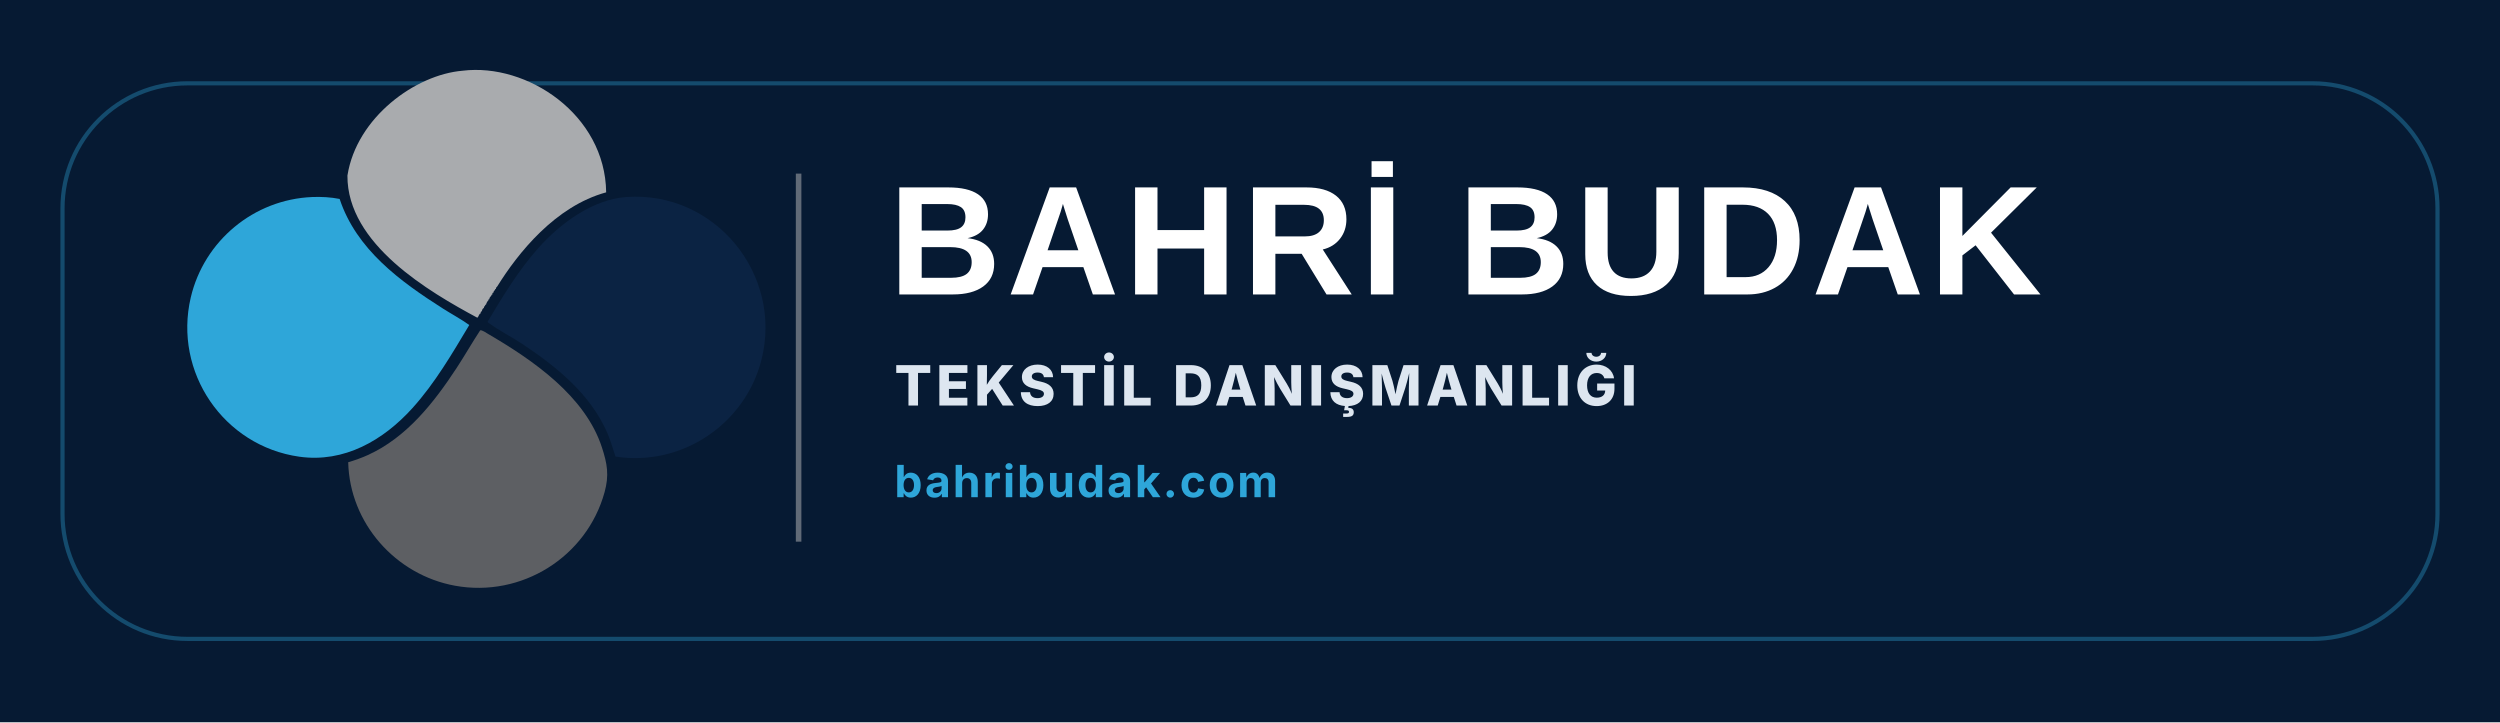
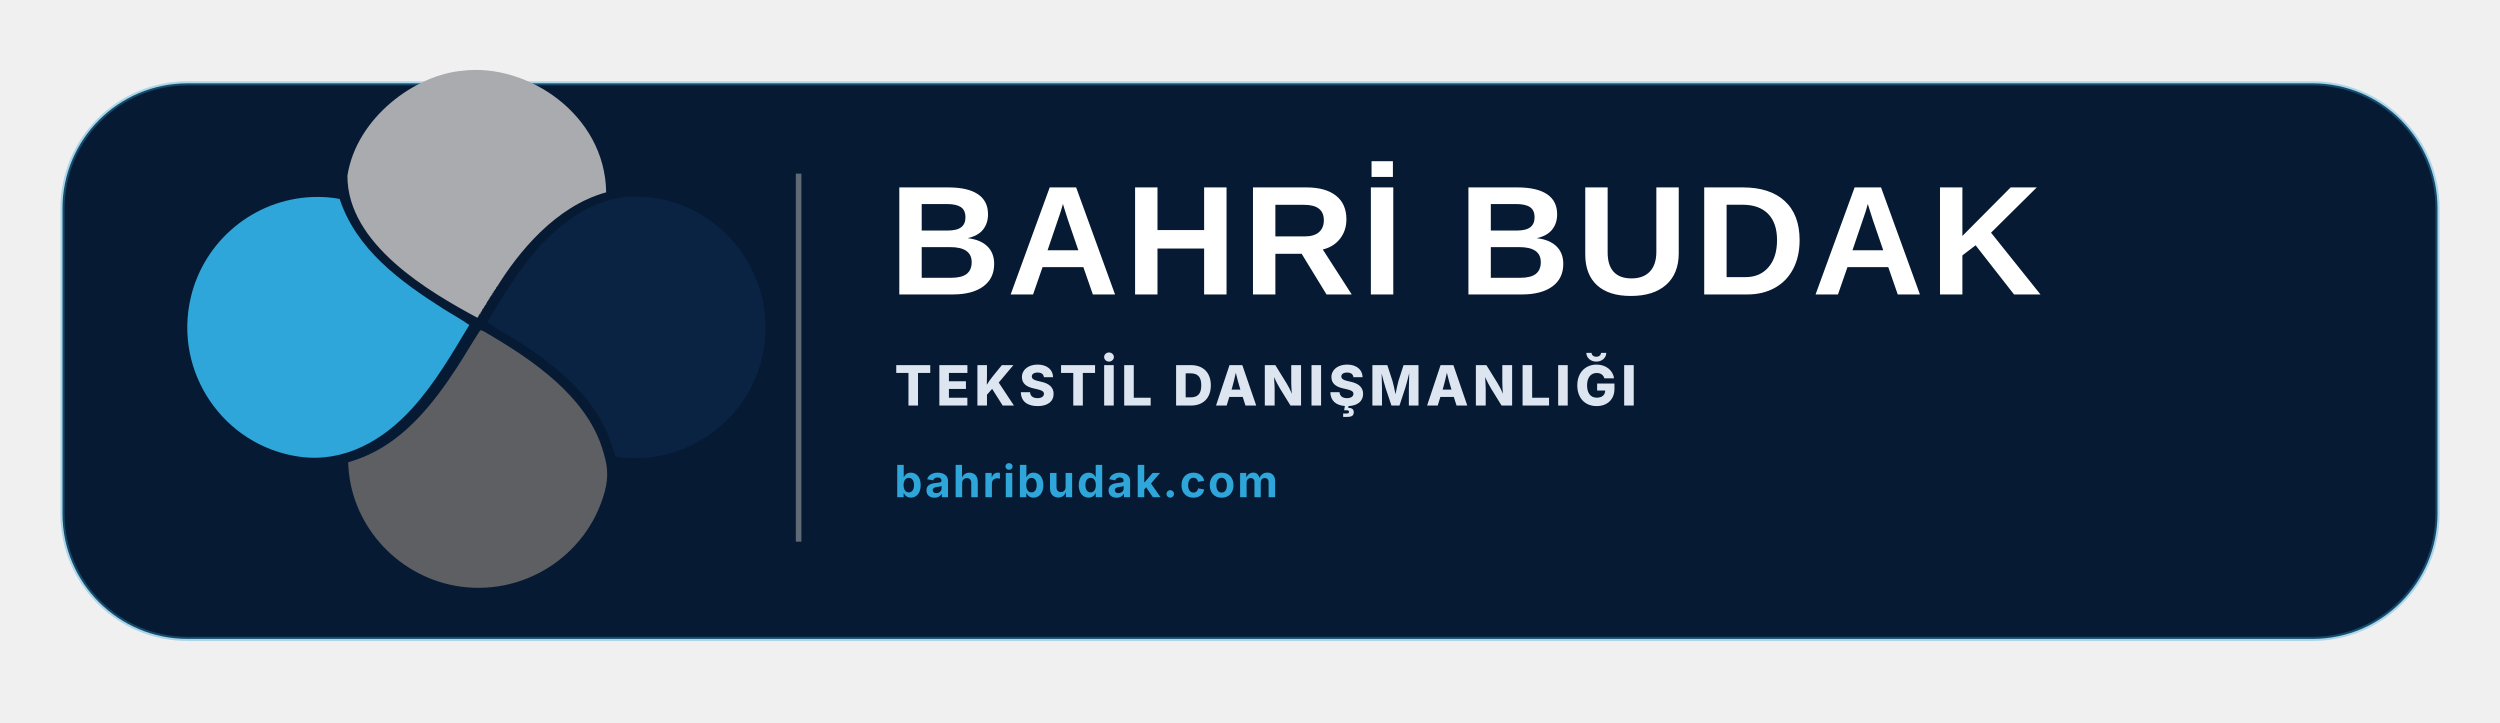
<svg xmlns="http://www.w3.org/2000/svg" viewBox="0 0 1800 520">
  <defs>
    <style>
.st0{fill:#2EA6D9}.st1{fill:#A9ABAE}.st4{fill:#5D5F63}.st5{fill:#0B2343}
.name{fill:#0B2343;font-family:Montserrat,Arial,sans-serif;font-weight:800;letter-spacing:4px}
.tag{fill:#0B2343;font-family:Inter,Arial,sans-serif;font-weight:800;letter-spacing:3px}
.web{fill:#2EA6D9;font-family:Inter,Arial,sans-serif;font-weight:700;letter-spacing:1.5px}
.name{fill:#FFFFFF}.tag{fill:#DDE6F0}.web{fill:#2EA6D9}</style>
  </defs>
-   <rect width="100%" height="100%" fill="#061A33" />
  <rect x="45" y="60" width="1710" height="400" rx="90" fill="#061A33" stroke="#2EA6D9" stroke-opacity="0.35" stroke-width="3" />
  <g transform="translate(55 25) scale(0.30)">
    <path class="st1" d="M927.07,86.38c154.88-18.92,342.19,105.24,344.39,291.92-122.34,33.41-211.58,145.67-261.43,225.82-.94,1.54-3.61,2.38-3,6-2.13-.24-2.24-.13-2,2-.93,1.63-4.47,3.33-4,7-2.81-.65-2.82,2.89-3,5-2.12-.24-2.24-.12-2,2-1.07,1.69-4.78,4.17-5,8,.04,2.24-2.97-.38-2,3-1.89,1.55-5.33,6.95-6,10.99-2.13-.24-2.24-.12-2,2-1.07,1.54-3.49,2.44-3,6-3.05-.09-4.71,5.28-5,7.99-2.94-.63-2.69,2.91-3,5-3.61-.27-4.87,9.25-7.99,10-114.28-61.54-312.43-176.2-311.54-341,21.91-139.83,163.61-242.49,276.55-251.69Z" />
    <path class="st0" d="M566.05,389.52c21.78-.89,44.45.38,65.76,4.61,40.13,121.27,145.27,197.81,248.37,263.37,20.78,13.22,42.78,24.87,62.76,39.2-41.27,68.9-82.25,139.4-136.29,199.28-69.81,77.35-163.94,132.02-271.71,116.76-181.61-25.72-302.45-202.78-260.46-382.06,31.89-136.16,151.5-235.45,291.57-241.15Z" />
    <path class="st5" d="M1319.66,389.52c212.14-15.18,376.48,184.82,324.54,390.51-39.07,154.74-191.71,257.16-350.35,232.39-6.45-18.86-11.52-38.04-19.5-56.46-40.32-93.03-121.62-159.04-204.05-213.73-24.99-16.58-55.23-31.85-78.79-49.14-1.59-1.16-4.42-2.23-4.46-4.49,36.28-60.86,74.17-123.4,121.4-176.45,52.22-58.65,129.96-116.81,211.2-122.63Z" />
    <path class="st4" d="M652.35,1026.03c16.1-4.7,31.93-10.35,47.19-17.27,92.97-42.16,158.33-125.55,212.95-208.83,19.48-29.71,37.12-60.82,56.58-90.38,3.77-1.73,15.22,6.33,19.27,8.7,107.11,62.59,232.52,148.6,272.84,271.88,13.01,39.77,17.72,67.02,6.43,107.95-42.92,155.59-199.4,253.32-358.71,224.35-143.01-26-253.01-150.17-256.54-296.39Z" />
  </g>
  <line x1="575" y1="125" x2="575" y2="390" stroke="#A9ABAE" stroke-opacity="0.55" stroke-width="4" />
  <text class="name" x="640" y="212" font-size="112">BAHRİ BUDAK</text>
  <text class="tag" x="644" y="292" font-size="40" textLength="700" lengthAdjust="spacing">TEKSTİL DANIŞMANLIĞI</text>
  <text class="web" x="644" y="358" font-size="32">bahribudak.com</text>
</svg>
